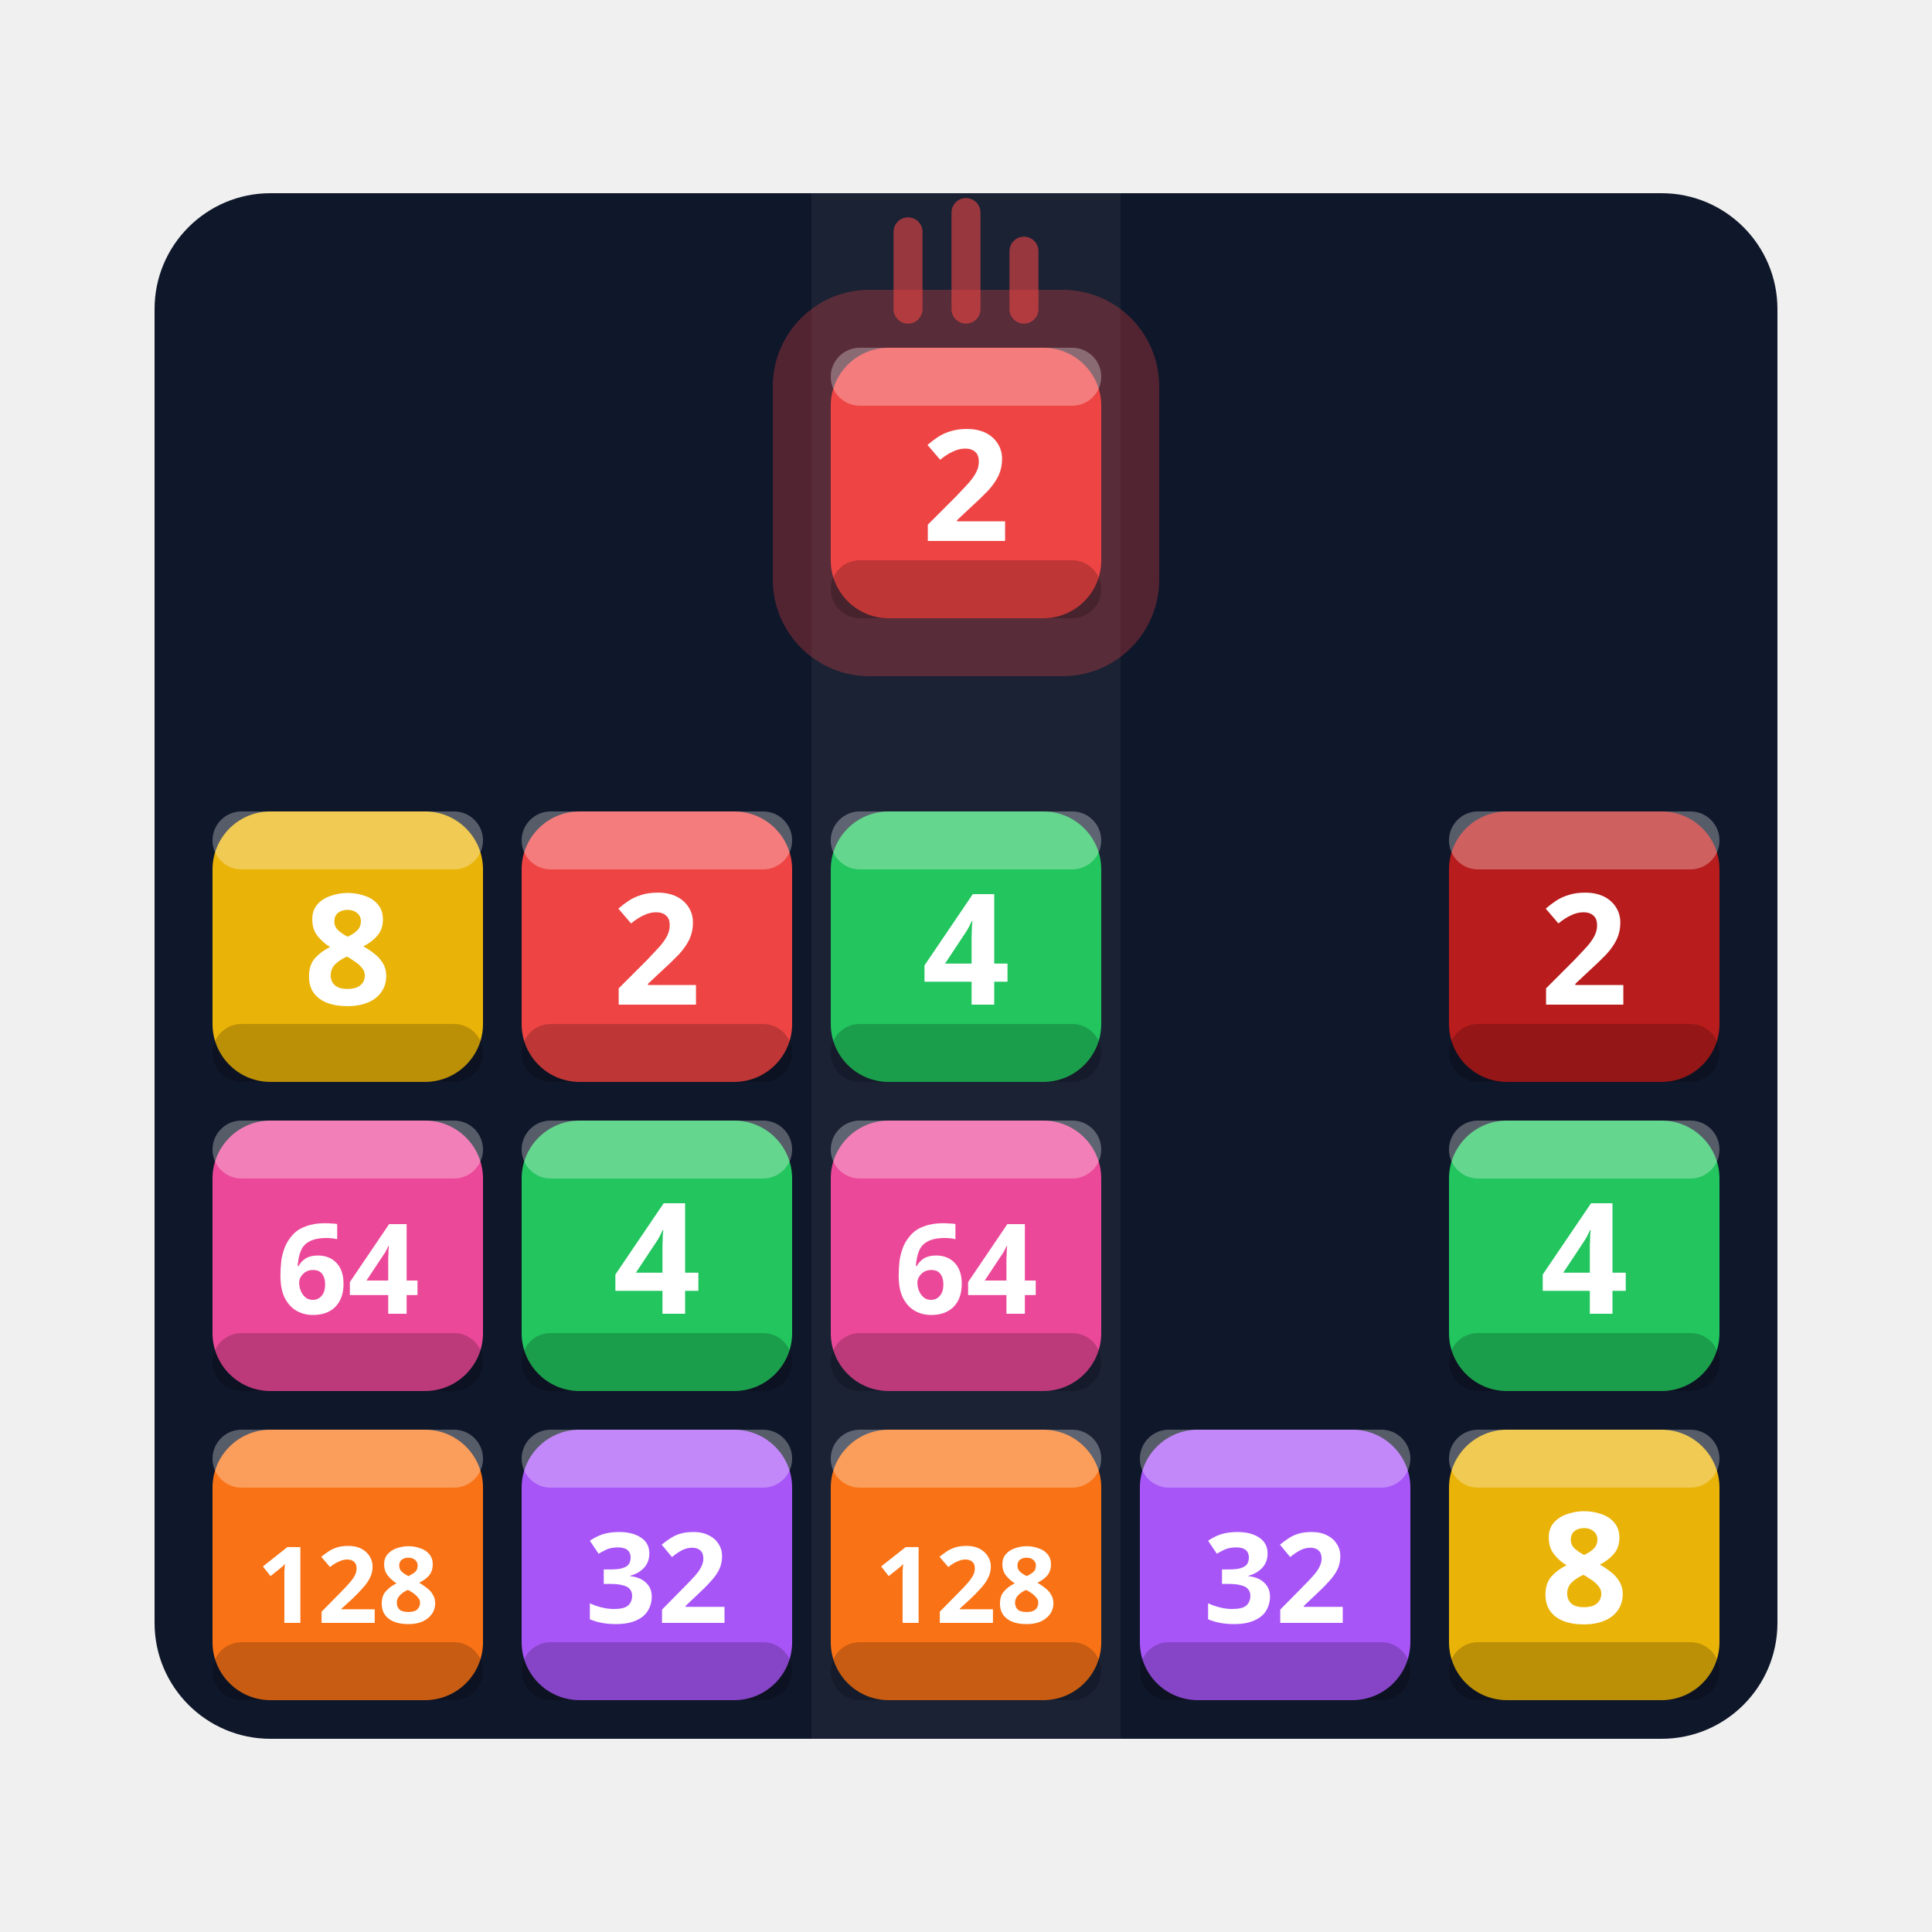
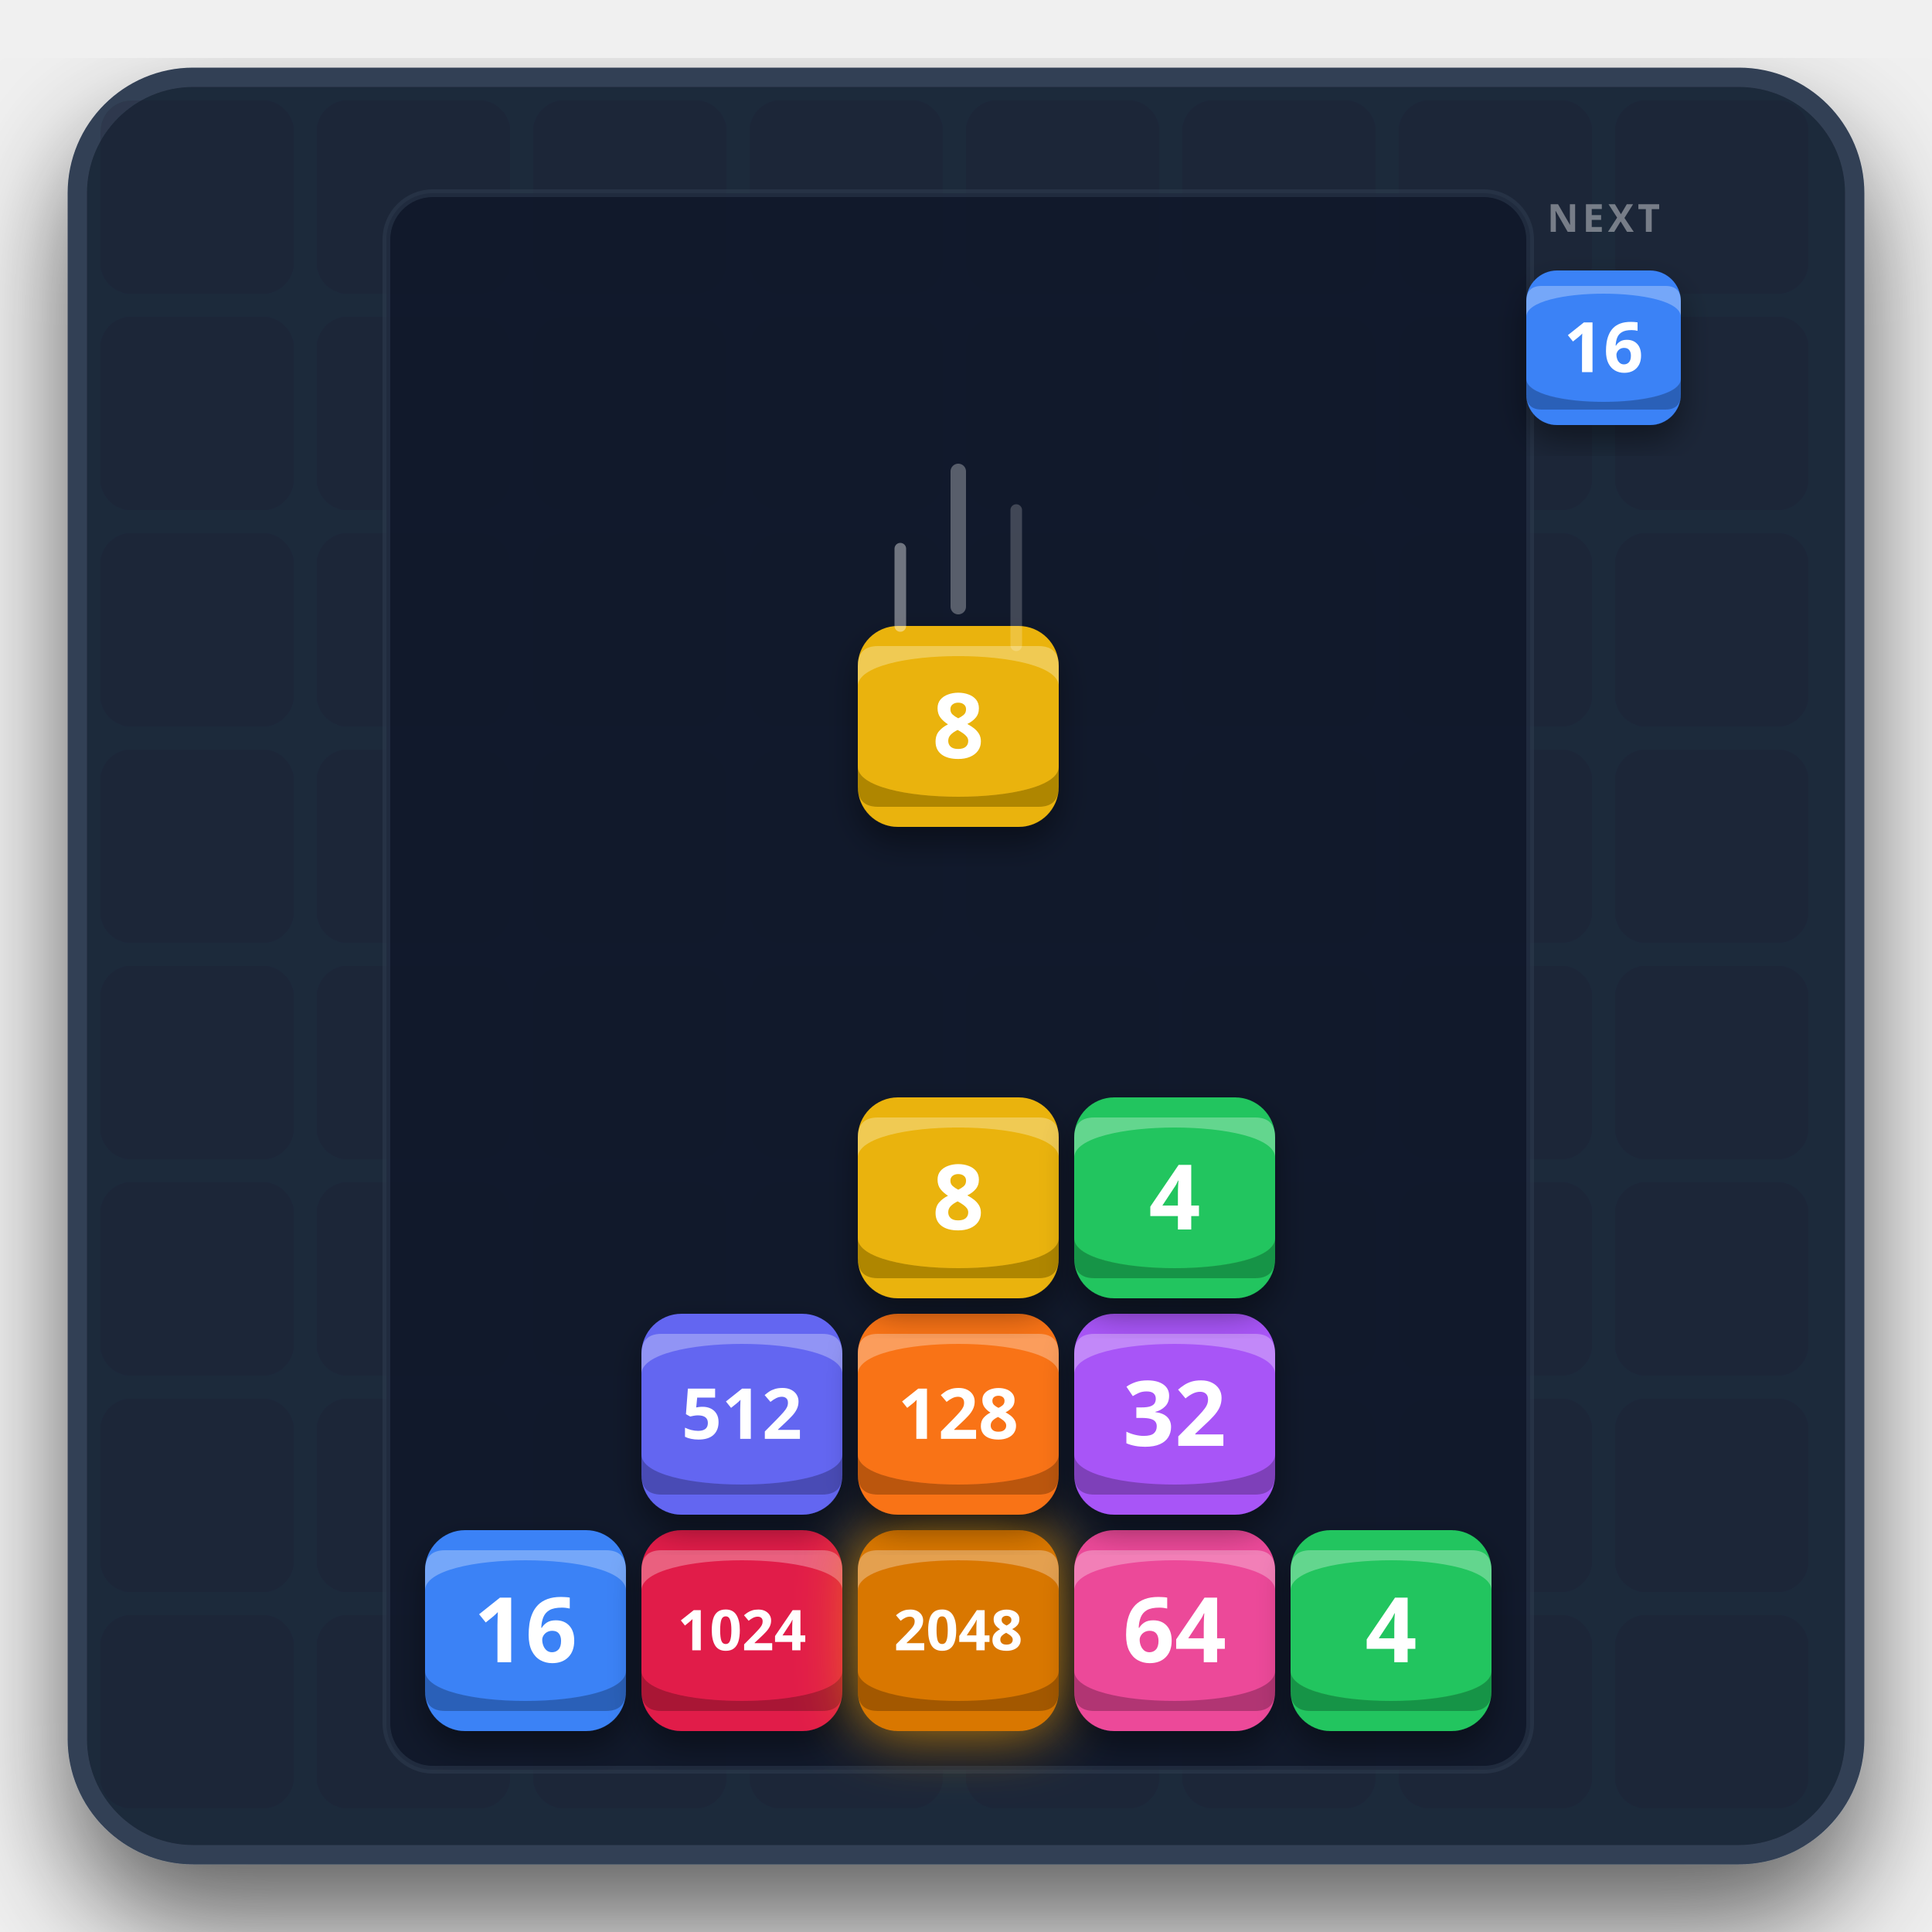
- <svg xmlns="http://www.w3.org/2000/svg" width="110" height="110" viewBox="0 0 100 100">
+ <svg xmlns="http://www.w3.org/2000/svg" viewBox="0 0 500 500">
  <defs>
-     <g id="hi">
-       <rect width="14" height="3" rx="1.5" fill="#ffffff" opacity="0.3" pointer-events="none" />
-       <rect y="11" width="14" height="3" rx="1.5" fill="#000000" opacity="0.2" pointer-events="none" />
-     </g>
+     <filter id="board-shadow" x="-10%" y="-10%" width="120%" height="120%">
+       <feDropShadow dx="0" dy="15" stdDeviation="15" flood-color="#000" flood-opacity="0.6" />
+     </filter>
+     <filter id="block-shadow" x="-20%" y="-20%" width="140%" height="140%">
+       <feDropShadow dx="0" dy="4" stdDeviation="4" flood-color="#000" flood-opacity="0.4" />
+     </filter>
+     <filter id="glow-2048" x="-50%" y="-50%" width="200%" height="200%">
+       <feDropShadow dx="0" dy="0" stdDeviation="8" flood-color="#f59e0b" flood-opacity="0.8" />
+     </filter>
+     <pattern id="grid8" width="56" height="56" patternUnits="userSpaceOnUse" patternTransform="translate(26, 26)">
+       <rect width="50" height="50" rx="8" fill="#0f172a" opacity="0.6" />
+     </pattern>
  </defs>
-   <rect x="8" y="10" width="84" height="80" rx="6" fill="#0f172a" />
-   <rect x="42" y="10" width="16" height="80" fill="#ffffff" opacity="0.05" />
-   <g transform="translate(11, 74)">
-     <rect width="14" height="14" rx="3" fill="#f97316" />
-     <use href="#hi" />
-     <text x="7" y="10" font-family="sans-serif" font-size="5.5" font-weight="900" fill="#ffffff" text-anchor="middle">128</text>
+   <g filter="url(#board-shadow)">
+     <rect x="20" y="20" width="460" height="460" rx="30" fill="#1e293b" stroke="#334155" stroke-width="5" />
+     <rect x="26" y="26" width="448" height="448" fill="url(#grid8)" opacity="0.3" />
  </g>
-   <g transform="translate(27, 74)">
-     <rect width="14" height="14" rx="3" fill="#a855f7" />
-     <use href="#hi" />
-     <text x="7" y="10" font-family="sans-serif" font-size="6.5" font-weight="900" fill="#ffffff" text-anchor="middle">32</text>
+   <rect x="100" y="50" width="296" height="408" rx="12" fill="#0f172a" opacity="0.9" stroke="rgba(51, 65, 85, 0.5)" stroke-width="2" />
+   <g transform="translate(415, 60)">
+     <text x="0" y="0" font-family="sans-serif" font-size="10" font-weight="bold" fill="rgba(255,255,255,0.4)" text-anchor="middle" letter-spacing="1">NEXT</text>
  </g>
-   <g transform="translate(43, 74)">
-     <rect width="14" height="14" rx="3" fill="#f97316" />
-     <use href="#hi" />
-     <text x="7" y="10" font-family="sans-serif" font-size="5.5" font-weight="900" fill="#ffffff" text-anchor="middle">128</text>
+   <g transform="translate(110, 396)" filter="url(#block-shadow)">
+     <rect x="0" y="0" width="52" height="52" rx="10.4" fill="#3b82f6" />
+     <path d="M 5.2 5.2 L 46.8 5.2 Q 52 5.2 52 10.4 L 52 15.6 C 52 5.2 0 5.2 0 15.6 L 0 10.4 Q 0 5.2 5.2 5.2 Z" fill="rgba(255,255,255,0.3)" />
+     <path d="M 5.2 46.8 L 46.8 46.8 Q 52 46.8 52 41.6 L 52 36.4 C 52 46.8 0 46.8 0 36.4 L 0 41.6 Q 0 46.8 5.2 46.8 Z" fill="rgba(0,0,0,0.25)" />
+     <text x="26" y="34.19" font-family="sans-serif" font-weight="900" font-size="23.4" fill="#fff" text-anchor="middle" style="text-shadow: 0 2px 2px rgba(0,0,0,0.3);">16</text>
  </g>
-   <g transform="translate(59, 74)">
-     <rect width="14" height="14" rx="3" fill="#a855f7" />
-     <use href="#hi" />
-     <text x="7" y="10" font-family="sans-serif" font-size="6.5" font-weight="900" fill="#ffffff" text-anchor="middle">32</text>
+   <g transform="translate(166, 396)" filter="url(#block-shadow)">
+     <rect x="0" y="0" width="52" height="52" rx="10.4" fill="#e11d48" />
+     <path d="M 5.2 5.2 L 46.8 5.2 Q 52 5.2 52 10.4 L 52 15.6 C 52 5.2 0 5.2 0 15.6 L 0 10.4 Q 0 5.2 5.2 5.2 Z" fill="rgba(255,255,255,0.3)" />
+     <path d="M 5.2 46.8 L 46.8 46.8 Q 52 46.8 52 41.6 L 52 36.4 C 52 46.8 0 46.8 0 36.4 L 0 41.6 Q 0 46.8 5.2 46.8 Z" fill="rgba(0,0,0,0.25)" />
+     <text x="26" y="31.096" font-family="sans-serif" font-weight="900" font-size="14.56" fill="#fff" text-anchor="middle" style="text-shadow: 0 2px 2px rgba(0,0,0,0.3);">1024</text>
  </g>
-   <g transform="translate(75, 74)">
-     <rect width="14" height="14" rx="3" fill="#eab308" />
-     <use href="#hi" />
-     <text x="7" y="10" font-family="sans-serif" font-size="8" font-weight="900" fill="#ffffff" text-anchor="middle">8</text>
+   <g transform="translate(222, 396)" filter="url(#glow-2048)">
+     <rect x="0" y="0" width="52" height="52" rx="10.4" fill="#d97706" />
+     <path d="M 5.2 5.2 L 46.8 5.2 Q 52 5.2 52 10.4 L 52 15.6 C 52 5.2 0 5.2 0 15.6 L 0 10.4 Q 0 5.2 5.2 5.2 Z" fill="rgba(255,255,255,0.3)" />
+     <path d="M 5.2 46.8 L 46.8 46.8 Q 52 46.8 52 41.6 L 52 36.4 C 52 46.8 0 46.8 0 36.4 L 0 41.6 Q 0 46.8 5.2 46.8 Z" fill="rgba(0,0,0,0.25)" />
+     <text x="26" y="31.096" font-family="sans-serif" font-weight="900" font-size="14.56" fill="#fff" text-anchor="middle" style="text-shadow: 0 2px 2px rgba(0,0,0,0.3);">2048</text>
  </g>
-   <g transform="translate(11, 58)">
-     <rect width="14" height="14" rx="3" fill="#ec4899" />
-     <use href="#hi" />
-     <text x="7" y="10" font-family="sans-serif" font-size="6.5" font-weight="900" fill="#ffffff" text-anchor="middle">64</text>
+   <g transform="translate(278, 396)" filter="url(#block-shadow)">
+     <rect x="0" y="0" width="52" height="52" rx="10.4" fill="#ec4899" />
+     <path d="M 5.2 5.2 L 46.8 5.2 Q 52 5.2 52 10.4 L 52 15.6 C 52 5.2 0 5.2 0 15.6 L 0 10.4 Q 0 5.2 5.2 5.2 Z" fill="rgba(255,255,255,0.3)" />
+     <path d="M 5.2 46.8 L 46.8 46.8 Q 52 46.8 52 41.6 L 52 36.4 C 52 46.8 0 46.8 0 36.4 L 0 41.6 Q 0 46.8 5.2 46.8 Z" fill="rgba(0,0,0,0.25)" />
+     <text x="26" y="34.19" font-family="sans-serif" font-weight="900" font-size="23.4" fill="#fff" text-anchor="middle" style="text-shadow: 0 2px 2px rgba(0,0,0,0.3);">64</text>
  </g>
-   <g transform="translate(27, 58)">
-     <rect width="14" height="14" rx="3" fill="#22c55e" />
-     <use href="#hi" />
-     <text x="7" y="10" font-family="sans-serif" font-size="8" font-weight="900" fill="#ffffff" text-anchor="middle">4</text>
+   <g transform="translate(334, 396)" filter="url(#block-shadow)">
+     <rect x="0" y="0" width="52" height="52" rx="10.4" fill="#22c55e" />
+     <path d="M 5.2 5.2 L 46.8 5.2 Q 52 5.2 52 10.4 L 52 15.6 C 52 5.2 0 5.2 0 15.6 L 0 10.4 Q 0 5.2 5.2 5.2 Z" fill="rgba(255,255,255,0.3)" />
+     <path d="M 5.2 46.8 L 46.8 46.8 Q 52 46.8 52 41.6 L 52 36.4 C 52 46.8 0 46.8 0 36.4 L 0 41.6 Q 0 46.8 5.2 46.8 Z" fill="rgba(0,0,0,0.25)" />
+     <text x="26" y="34.19" font-family="sans-serif" font-weight="900" font-size="23.4" fill="#fff" text-anchor="middle" style="text-shadow: 0 2px 2px rgba(0,0,0,0.3);">4</text>
  </g>
-   <g transform="translate(43, 58)">
-     <rect width="14" height="14" rx="3" fill="#ec4899" />
-     <use href="#hi" />
-     <text x="7" y="10" font-family="sans-serif" font-size="6.5" font-weight="900" fill="#ffffff" text-anchor="middle">64</text>
+   <g transform="translate(166, 340)" filter="url(#block-shadow)">
+     <rect x="0" y="0" width="52" height="52" rx="10.4" fill="#6366f1" />
+     <path d="M 5.2 5.2 L 46.8 5.2 Q 52 5.2 52 10.4 L 52 15.6 C 52 5.2 0 5.2 0 15.6 L 0 10.4 Q 0 5.2 5.2 5.2 Z" fill="rgba(255,255,255,0.3)" />
+     <path d="M 5.2 46.8 L 46.8 46.8 Q 52 46.8 52 41.6 L 52 36.4 C 52 46.8 0 46.8 0 36.4 L 0 41.6 Q 0 46.8 5.2 46.8 Z" fill="rgba(0,0,0,0.25)" />
+     <text x="26" y="32.37" font-family="sans-serif" font-weight="900" font-size="18.2" fill="#fff" text-anchor="middle" style="text-shadow: 0 2px 2px rgba(0,0,0,0.3);">512</text>
  </g>
-   <g transform="translate(75, 58)">
-     <rect width="14" height="14" rx="3" fill="#22c55e" />
-     <use href="#hi" />
-     <text x="7" y="10" font-family="sans-serif" font-size="8" font-weight="900" fill="#ffffff" text-anchor="middle">4</text>
+   <g transform="translate(222, 340)" filter="url(#block-shadow)">
+     <rect x="0" y="0" width="52" height="52" rx="10.4" fill="#f97316" />
+     <path d="M 5.2 5.2 L 46.8 5.2 Q 52 5.2 52 10.4 L 52 15.6 C 52 5.2 0 5.2 0 15.6 L 0 10.4 Q 0 5.2 5.2 5.2 Z" fill="rgba(255,255,255,0.3)" />
+     <path d="M 5.2 46.8 L 46.8 46.8 Q 52 46.8 52 41.6 L 52 36.4 C 52 46.8 0 46.8 0 36.4 L 0 41.6 Q 0 46.8 5.2 46.8 Z" fill="rgba(0,0,0,0.25)" />
+     <text x="26" y="32.37" font-family="sans-serif" font-weight="900" font-size="18.2" fill="#fff" text-anchor="middle" style="text-shadow: 0 2px 2px rgba(0,0,0,0.3);">128</text>
  </g>
-   <g transform="translate(11, 42)">
-     <rect width="14" height="14" rx="3" fill="#eab308" />
-     <use href="#hi" />
-     <text x="7" y="10" font-family="sans-serif" font-size="8" font-weight="900" fill="#ffffff" text-anchor="middle">8</text>
+   <g transform="translate(278, 340)" filter="url(#block-shadow)">
+     <rect x="0" y="0" width="52" height="52" rx="10.4" fill="#a855f7" />
+     <path d="M 5.2 5.2 L 46.8 5.2 Q 52 5.2 52 10.4 L 52 15.6 C 52 5.2 0 5.2 0 15.6 L 0 10.4 Q 0 5.2 5.2 5.2 Z" fill="rgba(255,255,255,0.3)" />
+     <path d="M 5.2 46.8 L 46.8 46.8 Q 52 46.8 52 41.6 L 52 36.4 C 52 46.8 0 46.8 0 36.4 L 0 41.6 Q 0 46.8 5.2 46.8 Z" fill="rgba(0,0,0,0.25)" />
+     <text x="26" y="34.19" font-family="sans-serif" font-weight="900" font-size="23.4" fill="#fff" text-anchor="middle" style="text-shadow: 0 2px 2px rgba(0,0,0,0.3);">32</text>
  </g>
-   <g transform="translate(27, 42)">
-     <rect width="14" height="14" rx="3" fill="#ef4444" />
-     <use href="#hi" />
-     <text x="7" y="10" font-family="sans-serif" font-size="8" font-weight="900" fill="#ffffff" text-anchor="middle">2</text>
+   <g transform="translate(222, 284)" filter="url(#block-shadow)">
+     <rect x="0" y="0" width="52" height="52" rx="10.4" fill="#eab308" />
+     <path d="M 5.2 5.2 L 46.8 5.2 Q 52 5.2 52 10.4 L 52 15.6 C 52 5.2 0 5.2 0 15.6 L 0 10.4 Q 0 5.2 5.2 5.2 Z" fill="rgba(255,255,255,0.3)" />
+     <path d="M 5.2 46.8 L 46.8 46.8 Q 52 46.8 52 41.6 L 52 36.4 C 52 46.8 0 46.8 0 36.4 L 0 41.6 Q 0 46.8 5.2 46.8 Z" fill="rgba(0,0,0,0.25)" />
+     <text x="26" y="34.19" font-family="sans-serif" font-weight="900" font-size="23.4" fill="#fff" text-anchor="middle" style="text-shadow: 0 2px 2px rgba(0,0,0,0.3);">8</text>
  </g>
-   <g transform="translate(43, 42)">
-     <rect width="14" height="14" rx="3" fill="#22c55e" />
-     <use href="#hi" />
-     <text x="7" y="10" font-family="sans-serif" font-size="8" font-weight="900" fill="#ffffff" text-anchor="middle">4</text>
+   <g transform="translate(278, 284)" filter="url(#block-shadow)">
+     <rect x="0" y="0" width="52" height="52" rx="10.4" fill="#22c55e" />
+     <path d="M 5.2 5.2 L 46.8 5.2 Q 52 5.2 52 10.4 L 52 15.6 C 52 5.2 0 5.2 0 15.6 L 0 10.4 Q 0 5.2 5.2 5.2 Z" fill="rgba(255,255,255,0.3)" />
+     <path d="M 5.2 46.8 L 46.8 46.8 Q 52 46.8 52 41.6 L 52 36.4 C 52 46.8 0 46.8 0 36.4 L 0 41.6 Q 0 46.8 5.2 46.8 Z" fill="rgba(0,0,0,0.25)" />
+     <text x="26" y="34.19" font-family="sans-serif" font-weight="900" font-size="23.4" fill="#fff" text-anchor="middle" style="text-shadow: 0 2px 2px rgba(0,0,0,0.3);">4</text>
  </g>
-   <g transform="translate(75, 42)">
-     <rect width="14" height="14" rx="3" fill="#b91c1c" />
-     <use href="#hi" />
-     <text x="7" y="10" font-family="sans-serif" font-size="8" font-weight="900" fill="#ffffff" text-anchor="middle">2</text>
+   <g transform="translate(222, 162)" filter="url(#block-shadow)">
+     <rect x="0" y="0" width="52" height="52" rx="10.4" fill="#eab308" />
+     <path d="M 5.2 5.2 L 46.8 5.2 Q 52 5.2 52 10.4 L 52 15.6 C 52 5.2 0 5.2 0 15.6 L 0 10.4 Q 0 5.2 5.2 5.2 Z" fill="rgba(255,255,255,0.3)" />
+     <path d="M 5.2 46.8 L 46.8 46.8 Q 52 46.8 52 41.6 L 52 36.4 C 52 46.8 0 46.8 0 36.4 L 0 41.6 Q 0 46.8 5.2 46.8 Z" fill="rgba(0,0,0,0.25)" />
+     <text x="26" y="34.19" font-family="sans-serif" font-weight="900" font-size="23.4" fill="#fff" text-anchor="middle" style="text-shadow: 0 2px 2px rgba(0,0,0,0.3);">8</text>
  </g>
-   <g stroke="#ef4444" stroke-width="1.5" stroke-linecap="round" opacity="0.6">
-     <line x1="47" y1="12" x2="47" y2="16" />
-     <line x1="50" y1="11" x2="50" y2="16" />
-     <line x1="53" y1="13" x2="53" y2="16" />
+   <g transform="translate(395, 70)" filter="url(#block-shadow)">
+     <rect x="0" y="0" width="40" height="40" rx="8" fill="#3b82f6" />
+     <path d="M 4 4 L 36 4 Q 40 4 40 8 L 40 12 C 40 4 0 4 0 12 L 0 8 Q 0 4 4 4 Z" fill="rgba(255,255,255,0.3)" />
+     <path d="M 4 36 L 36 36 Q 40 36 40 32 L 40 28 C 40 36 0 36 0 28 L 0 32 Q 0 36 4 36 Z" fill="rgba(0,0,0,0.25)" />
+     <text x="20" y="26.3" font-family="sans-serif" font-weight="900" font-size="18" fill="#fff" text-anchor="middle" style="text-shadow: 0 2px 2px rgba(0,0,0,0.3);">16</text>
  </g>
-   <g transform="translate(43, 18)">
-     <rect x="-3" y="-3" width="20" height="20" rx="5" fill="#ef4444" opacity="0.3" />
-     <rect width="14" height="14" rx="3" fill="#ef4444" />
-     <use href="#hi" />
-     <text x="7" y="10" font-family="sans-serif" font-size="8" font-weight="900" fill="#ffffff" text-anchor="middle">2</text>
-   </g>
+   <line x1="233" y1="142" x2="233" y2="162" stroke="rgba(255,255,255,0.4)" stroke-width="3" stroke-linecap="round" />
+   <line x1="263" y1="132" x2="263" y2="167" stroke="rgba(255,255,255,0.2)" stroke-width="3" stroke-linecap="round" />
+   <line x1="248" y1="122" x2="248" y2="157" stroke="rgba(255,255,255,0.3)" stroke-width="4" stroke-linecap="round" />
</svg>
